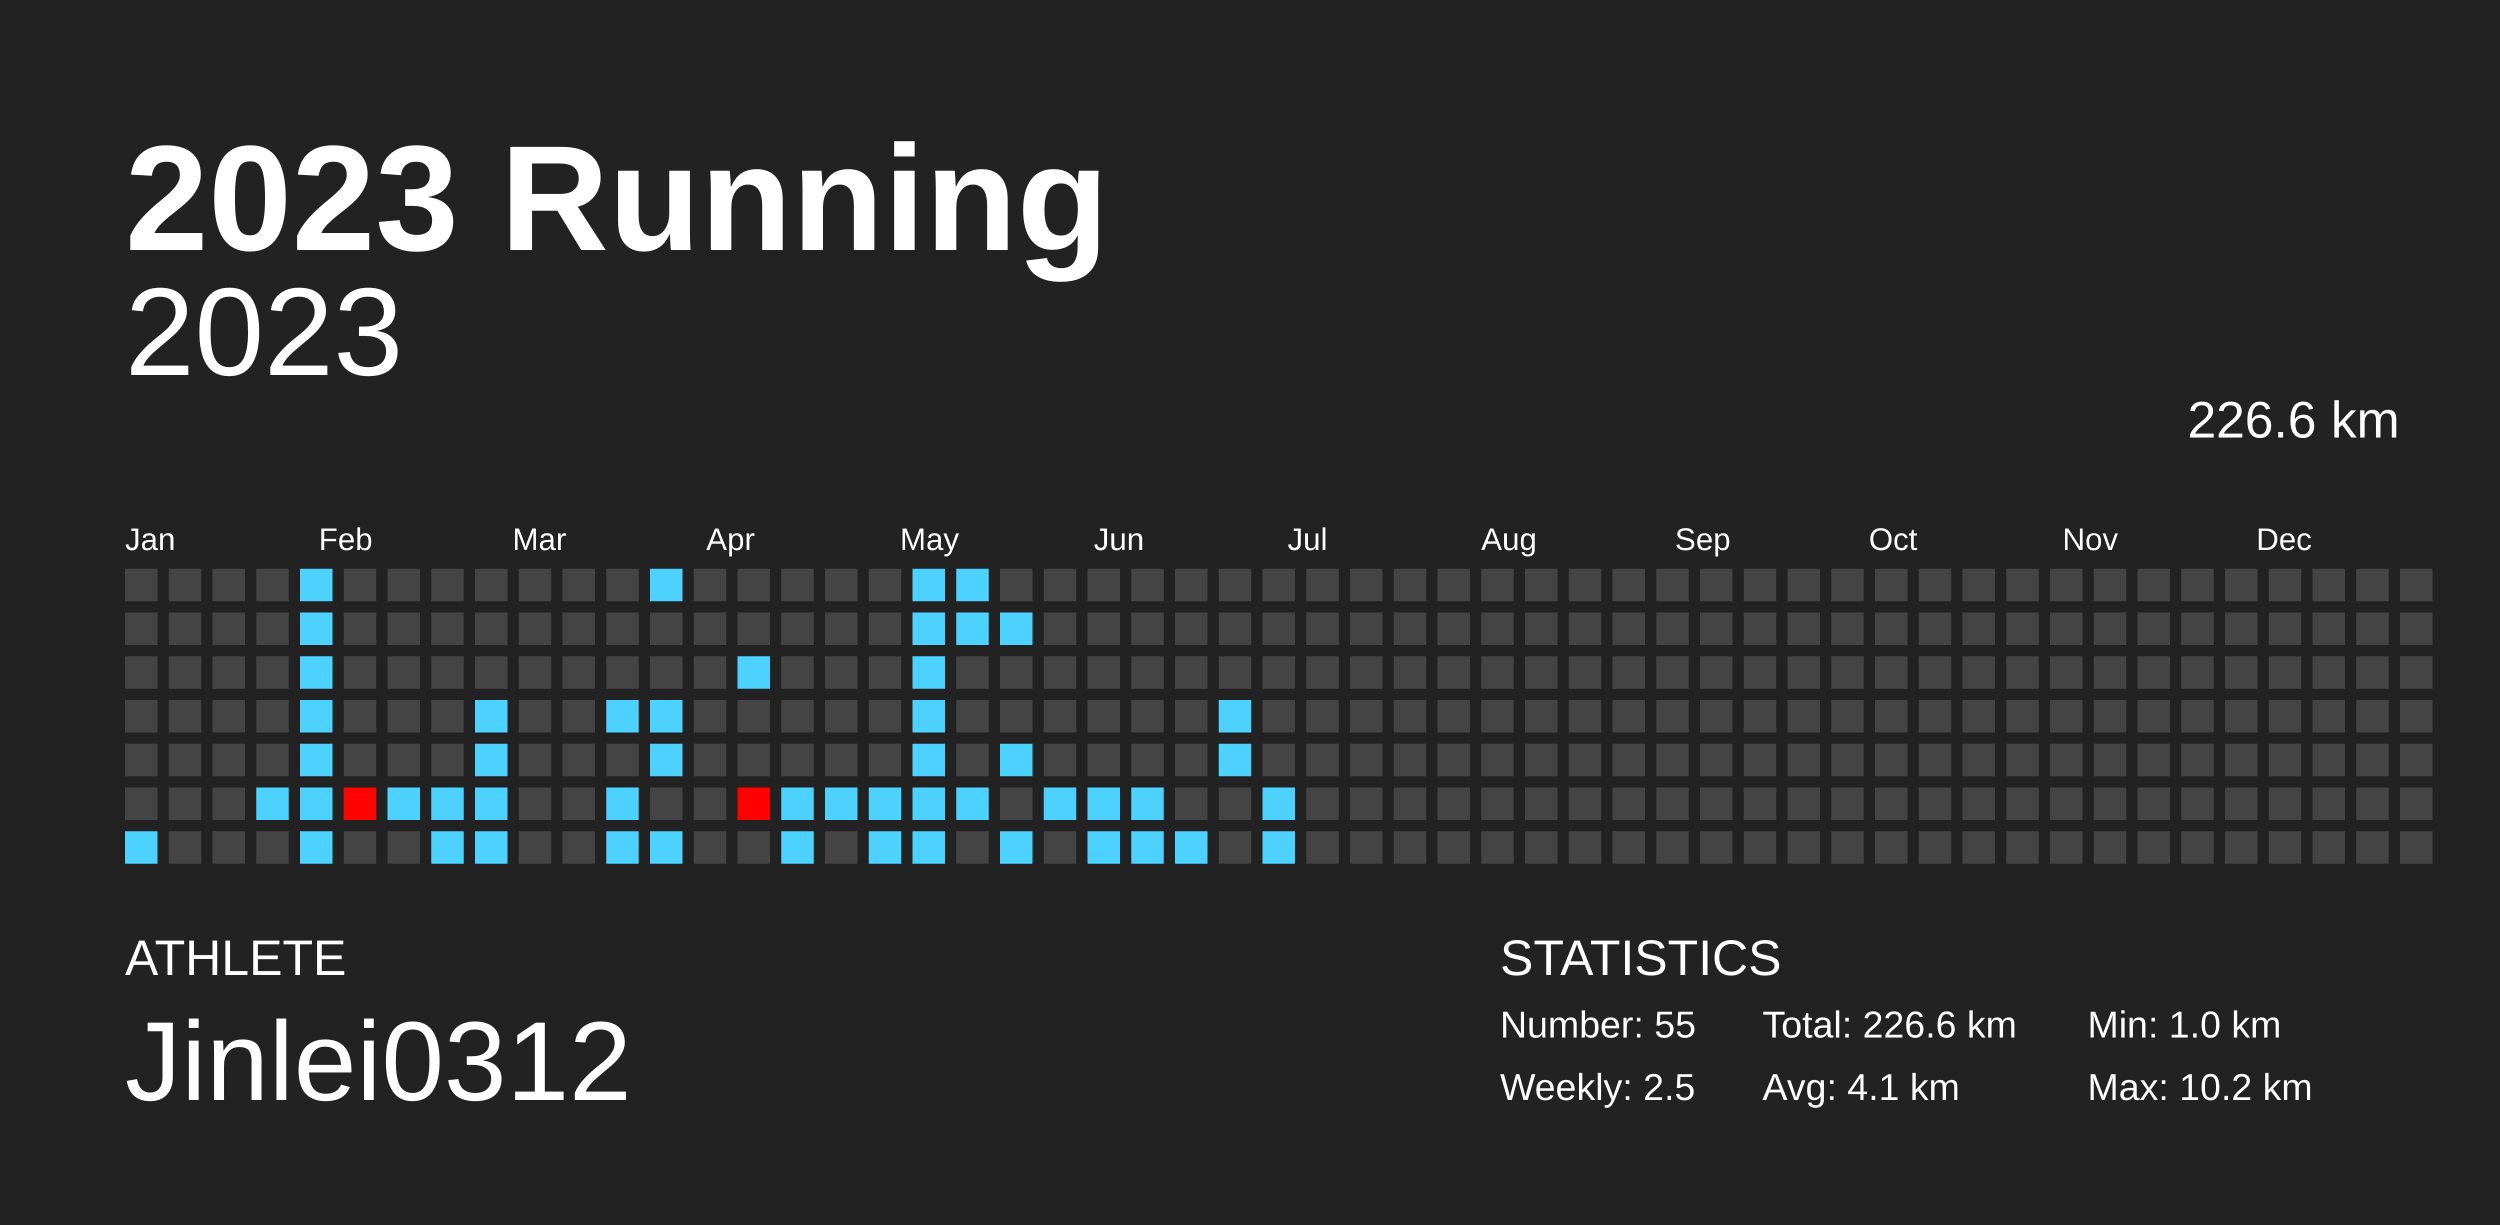
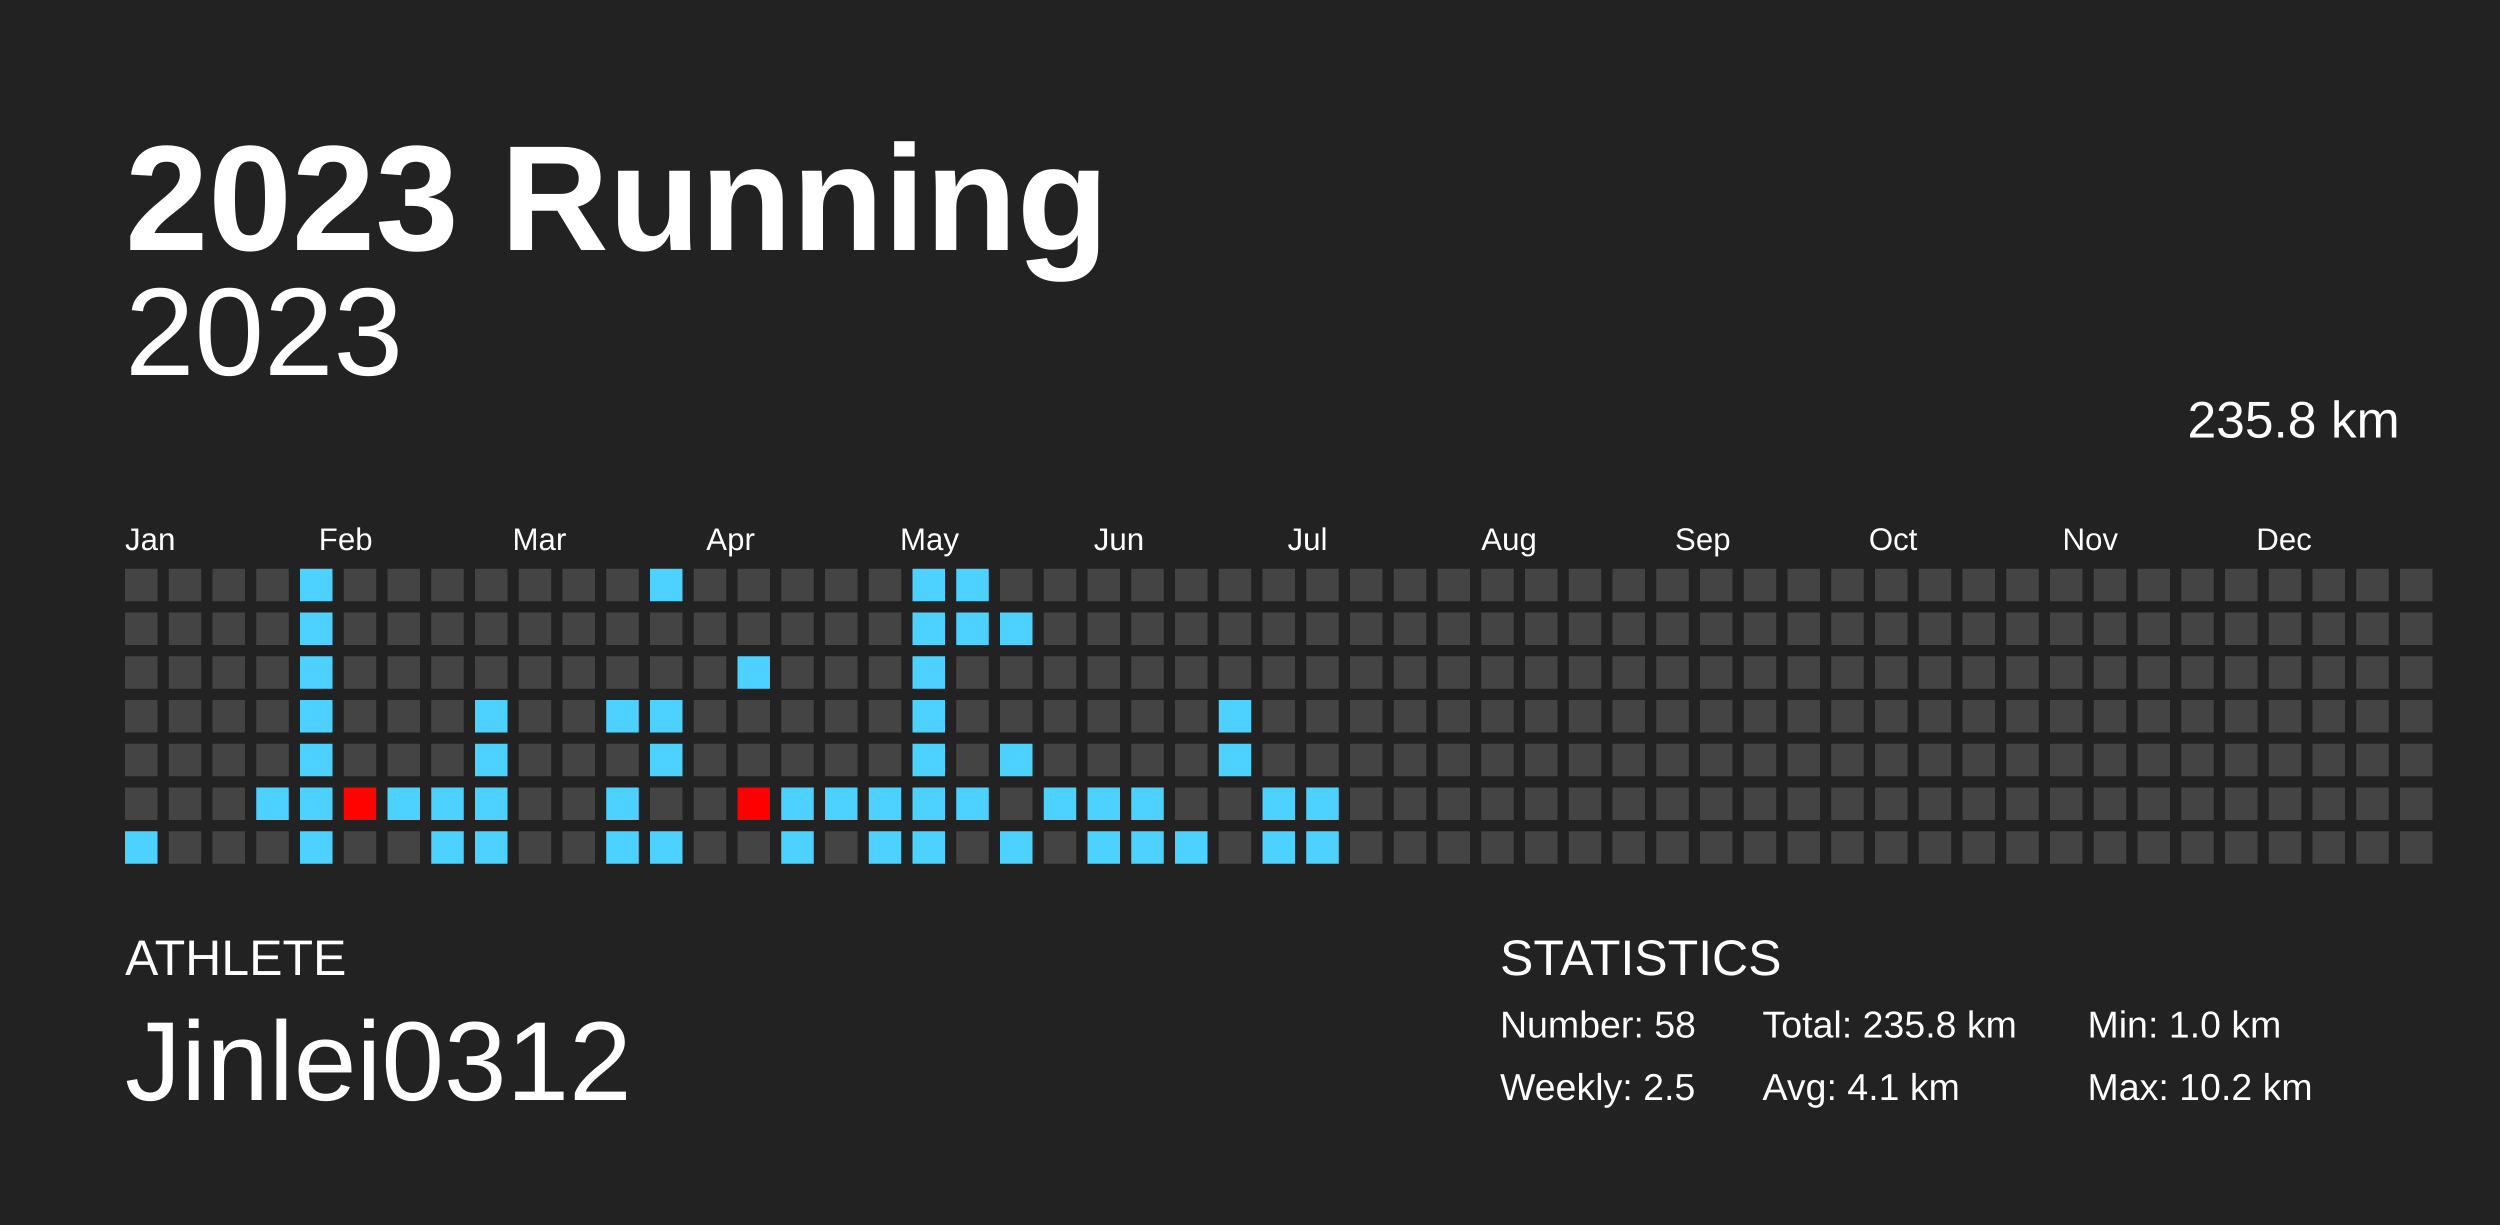
<svg xmlns="http://www.w3.org/2000/svg" baseProfile="full" height="98mm" version="1.1" viewBox="0,0,200,98" width="200mm">
  <defs />
  <rect fill="#222222" height="98" width="200" x="0" y="0" />
  <text fill="#FFFFFF" style="font-size:12px; font-family:Arial; font-weight:bold;" x="10" y="20">2023 Running</text>
  <text fill="#FFFFFF" style="font-size:4px; font-family:Arial" x="10" y="78">ATHLETE</text>
  <text fill="#FFFFFF" style="font-size:9px; font-family:Arial" x="10" y="88">Jinlei0312</text>
  <text fill="#FFFFFF" style="font-size:4px; font-family:Arial" x="120" y="78">STATISTICS</text>
-   <text fill="#FFFFFF" style="font-size:3px; font-family:Arial" x="120" y="83">Number: 55</text>
+   <text fill="#FFFFFF" style="font-size:3px; font-family:Arial" x="120" y="83">Number: 58</text>
  <text fill="#FFFFFF" style="font-size:3px; font-family:Arial" x="120" y="88">Weekly: 2.5</text>
-   <text fill="#FFFFFF" style="font-size:3px; font-family:Arial" x="141" y="83">Total: 226.6 km</text>
+   <text fill="#FFFFFF" style="font-size:3px; font-family:Arial" x="141" y="83">Total: 235.8 km</text>
  <text fill="#FFFFFF" style="font-size:3px; font-family:Arial" x="141" y="88">Avg: 4.1 km</text>
  <text fill="#FFFFFF" style="font-size:3px; font-family:Arial" x="167" y="83">Min: 1.0 km</text>
  <text fill="#FFFFFF" style="font-size:3px; font-family:Arial" x="167" y="88">Max: 10.2 km</text>
  <text alignment-baseline="hanging" fill="#FFFFFF" style="font-size:10.0px; font-family:Arial;" x="10" y="30">2023</text>
-   <text alignment-baseline="hanging" fill="#FFFFFF" style="font-size:4.125px; font-family:Arial;" x="175" y="35">226.6 km</text>
+   <text alignment-baseline="hanging" fill="#FFFFFF" style="font-size:4.125px; font-family:Arial;" x="175" y="35">235.8 km</text>
  <text fill="#FFFFFF" style="font-size:2.5px; font-family:Arial" x="10.0" y="44">Jan</text>
  <text fill="#FFFFFF" style="font-size:2.5px; font-family:Arial" x="25.5" y="44">Feb</text>
  <text fill="#FFFFFF" style="font-size:2.5px; font-family:Arial" x="41.0" y="44">Mar</text>
  <text fill="#FFFFFF" style="font-size:2.5px; font-family:Arial" x="56.5" y="44">Apr</text>
  <text fill="#FFFFFF" style="font-size:2.5px; font-family:Arial" x="72.0" y="44">May</text>
  <text fill="#FFFFFF" style="font-size:2.5px; font-family:Arial" x="87.5" y="44">Jun</text>
  <text fill="#FFFFFF" style="font-size:2.5px; font-family:Arial" x="103.0" y="44">Jul</text>
  <text fill="#FFFFFF" style="font-size:2.5px; font-family:Arial" x="118.5" y="44">Aug</text>
  <text fill="#FFFFFF" style="font-size:2.5px; font-family:Arial" x="134.0" y="44">Sep</text>
  <text fill="#FFFFFF" style="font-size:2.5px; font-family:Arial" x="149.5" y="44">Oct</text>
  <text fill="#FFFFFF" style="font-size:2.5px; font-family:Arial" x="165.0" y="44">Nov</text>
  <text fill="#FFFFFF" style="font-size:2.5px; font-family:Arial" x="180.5" y="44">Dec</text>
  <rect fill="#444444" height="2.6" width="2.6" x="10.0" y="45.5" />
  <rect fill="#444444" height="2.6" width="2.6" x="10.0" y="49.0" />
  <rect fill="#444444" height="2.6" width="2.6" x="10.0" y="52.5" />
  <rect fill="#444444" height="2.6" width="2.6" x="10.0" y="56.0" />
  <rect fill="#444444" height="2.6" width="2.6" x="10.0" y="59.5" />
  <rect fill="#444444" height="2.6" width="2.6" x="10.0" y="63.0" />
  <rect fill="#4dd2ff" height="2.6" width="2.6" x="10.0" y="66.5" />
  <rect fill="#444444" height="2.6" width="2.6" x="13.5" y="45.5" />
  <rect fill="#444444" height="2.6" width="2.6" x="13.5" y="49.0" />
  <rect fill="#444444" height="2.6" width="2.6" x="13.5" y="52.5" />
  <rect fill="#444444" height="2.6" width="2.6" x="13.5" y="56.0" />
  <rect fill="#444444" height="2.6" width="2.6" x="13.5" y="59.5" />
  <rect fill="#444444" height="2.6" width="2.6" x="13.5" y="63.0" />
  <rect fill="#444444" height="2.6" width="2.6" x="13.5" y="66.5" />
  <rect fill="#444444" height="2.6" width="2.6" x="17.0" y="45.5" />
  <rect fill="#444444" height="2.6" width="2.6" x="17.0" y="49.0" />
  <rect fill="#444444" height="2.6" width="2.6" x="17.0" y="52.5" />
  <rect fill="#444444" height="2.6" width="2.6" x="17.0" y="56.0" />
  <rect fill="#444444" height="2.6" width="2.6" x="17.0" y="59.5" />
  <rect fill="#444444" height="2.6" width="2.6" x="17.0" y="63.0" />
  <rect fill="#444444" height="2.6" width="2.6" x="17.0" y="66.5" />
  <rect fill="#444444" height="2.6" width="2.6" x="20.5" y="45.5" />
  <rect fill="#444444" height="2.6" width="2.6" x="20.5" y="49.0" />
  <rect fill="#444444" height="2.6" width="2.6" x="20.5" y="52.5" />
  <rect fill="#444444" height="2.6" width="2.6" x="20.5" y="56.0" />
  <rect fill="#444444" height="2.6" width="2.6" x="20.5" y="59.5" />
  <rect fill="#4dd2ff" height="2.6" width="2.6" x="20.5" y="63.0" />
  <rect fill="#444444" height="2.6" width="2.6" x="20.5" y="66.5" />
  <rect fill="#4dd2ff" height="2.6" width="2.6" x="24.0" y="45.5" />
  <rect fill="#4dd2ff" height="2.6" width="2.6" x="24.0" y="49.0" />
  <rect fill="#4dd2ff" height="2.6" width="2.6" x="24.0" y="52.5" />
  <rect fill="#4dd2ff" height="2.6" width="2.6" x="24.0" y="56.0" />
  <rect fill="#4dd2ff" height="2.6" width="2.6" x="24.0" y="59.5" />
  <rect fill="#4dd2ff" height="2.6" width="2.6" x="24.0" y="63.0" />
  <rect fill="#4dd2ff" height="2.6" width="2.6" x="24.0" y="66.5" />
  <rect fill="#444444" height="2.6" width="2.6" x="27.5" y="45.5" />
  <rect fill="#444444" height="2.6" width="2.6" x="27.5" y="49.0" />
  <rect fill="#444444" height="2.6" width="2.6" x="27.5" y="52.5" />
  <rect fill="#444444" height="2.6" width="2.6" x="27.5" y="56.0" />
  <rect fill="#444444" height="2.6" width="2.6" x="27.5" y="59.5" />
  <rect fill="#ff0300" height="2.6" width="2.6" x="27.5" y="63.0" />
  <rect fill="#444444" height="2.6" width="2.6" x="27.5" y="66.5" />
  <rect fill="#444444" height="2.6" width="2.6" x="31.0" y="45.5" />
  <rect fill="#444444" height="2.6" width="2.6" x="31.0" y="49.0" />
  <rect fill="#444444" height="2.6" width="2.6" x="31.0" y="52.5" />
  <rect fill="#444444" height="2.6" width="2.6" x="31.0" y="56.0" />
  <rect fill="#444444" height="2.6" width="2.6" x="31.0" y="59.5" />
  <rect fill="#4dd2ff" height="2.6" width="2.6" x="31.0" y="63.0" />
  <rect fill="#444444" height="2.6" width="2.6" x="31.0" y="66.5" />
  <rect fill="#444444" height="2.6" width="2.6" x="34.5" y="45.5" />
  <rect fill="#444444" height="2.6" width="2.6" x="34.5" y="49.0" />
  <rect fill="#444444" height="2.6" width="2.6" x="34.5" y="52.5" />
  <rect fill="#444444" height="2.6" width="2.6" x="34.5" y="56.0" />
  <rect fill="#444444" height="2.6" width="2.6" x="34.5" y="59.5" />
  <rect fill="#4dd2ff" height="2.6" width="2.6" x="34.5" y="63.0" />
  <rect fill="#4dd2ff" height="2.6" width="2.6" x="34.5" y="66.5" />
  <rect fill="#444444" height="2.6" width="2.6" x="38.0" y="45.5" />
  <rect fill="#444444" height="2.6" width="2.6" x="38.0" y="49.0" />
  <rect fill="#444444" height="2.6" width="2.6" x="38.0" y="52.5" />
  <rect fill="#4dd2ff" height="2.6" width="2.6" x="38.0" y="56.0" />
  <rect fill="#4dd2ff" height="2.6" width="2.6" x="38.0" y="59.5" />
  <rect fill="#4dd2ff" height="2.6" width="2.6" x="38.0" y="63.0" />
  <rect fill="#4dd2ff" height="2.6" width="2.6" x="38.0" y="66.5" />
  <rect fill="#444444" height="2.6" width="2.6" x="41.5" y="45.5" />
  <rect fill="#444444" height="2.6" width="2.6" x="41.5" y="49.0" />
  <rect fill="#444444" height="2.6" width="2.6" x="41.5" y="52.5" />
  <rect fill="#444444" height="2.6" width="2.6" x="41.5" y="56.0" />
  <rect fill="#444444" height="2.6" width="2.6" x="41.5" y="59.5" />
  <rect fill="#444444" height="2.6" width="2.6" x="41.5" y="63.0" />
  <rect fill="#444444" height="2.6" width="2.6" x="41.5" y="66.5" />
  <rect fill="#444444" height="2.6" width="2.6" x="45.0" y="45.5" />
  <rect fill="#444444" height="2.6" width="2.6" x="45.0" y="49.0" />
  <rect fill="#444444" height="2.6" width="2.6" x="45.0" y="52.5" />
  <rect fill="#444444" height="2.6" width="2.6" x="45.0" y="56.0" />
  <rect fill="#444444" height="2.6" width="2.6" x="45.0" y="59.5" />
  <rect fill="#444444" height="2.6" width="2.6" x="45.0" y="63.0" />
  <rect fill="#444444" height="2.6" width="2.6" x="45.0" y="66.5" />
  <rect fill="#444444" height="2.6" width="2.6" x="48.5" y="45.5" />
  <rect fill="#444444" height="2.6" width="2.6" x="48.5" y="49.0" />
  <rect fill="#444444" height="2.6" width="2.6" x="48.5" y="52.5" />
  <rect fill="#4dd2ff" height="2.6" width="2.6" x="48.5" y="56.0" />
  <rect fill="#444444" height="2.6" width="2.6" x="48.5" y="59.5" />
  <rect fill="#4dd2ff" height="2.6" width="2.6" x="48.5" y="63.0" />
  <rect fill="#4dd2ff" height="2.6" width="2.6" x="48.5" y="66.5" />
  <rect fill="#4dd2ff" height="2.6" width="2.6" x="52.0" y="45.5" />
  <rect fill="#444444" height="2.6" width="2.6" x="52.0" y="49.0" />
  <rect fill="#444444" height="2.6" width="2.6" x="52.0" y="52.5" />
  <rect fill="#4dd2ff" height="2.6" width="2.6" x="52.0" y="56.0" />
  <rect fill="#4dd2ff" height="2.6" width="2.6" x="52.0" y="59.5" />
  <rect fill="#444444" height="2.6" width="2.6" x="52.0" y="63.0" />
  <rect fill="#4dd2ff" height="2.6" width="2.6" x="52.0" y="66.5" />
  <rect fill="#444444" height="2.6" width="2.6" x="55.5" y="45.5" />
  <rect fill="#444444" height="2.6" width="2.6" x="55.5" y="49.0" />
  <rect fill="#444444" height="2.6" width="2.6" x="55.5" y="52.5" />
  <rect fill="#444444" height="2.6" width="2.6" x="55.5" y="56.0" />
  <rect fill="#444444" height="2.6" width="2.6" x="55.5" y="59.5" />
  <rect fill="#444444" height="2.6" width="2.6" x="55.5" y="63.0" />
  <rect fill="#444444" height="2.6" width="2.6" x="55.5" y="66.5" />
  <rect fill="#444444" height="2.6" width="2.6" x="59.0" y="45.5" />
  <rect fill="#444444" height="2.6" width="2.6" x="59.0" y="49.0" />
  <rect fill="#4dd2ff" height="2.6" width="2.6" x="59.0" y="52.5" />
  <rect fill="#444444" height="2.6" width="2.6" x="59.0" y="56.0" />
  <rect fill="#444444" height="2.6" width="2.6" x="59.0" y="59.5" />
  <rect fill="#ff0000" height="2.6" width="2.6" x="59.0" y="63.0" />
  <rect fill="#444444" height="2.6" width="2.6" x="59.0" y="66.5" />
  <rect fill="#444444" height="2.6" width="2.6" x="62.5" y="45.5" />
  <rect fill="#444444" height="2.6" width="2.6" x="62.5" y="49.0" />
  <rect fill="#444444" height="2.6" width="2.6" x="62.5" y="52.5" />
  <rect fill="#444444" height="2.6" width="2.6" x="62.5" y="56.0" />
  <rect fill="#444444" height="2.6" width="2.6" x="62.5" y="59.5" />
  <rect fill="#4dd2ff" height="2.6" width="2.6" x="62.5" y="63.0" />
  <rect fill="#4dd2ff" height="2.6" width="2.6" x="62.5" y="66.5" />
  <rect fill="#444444" height="2.6" width="2.6" x="66.0" y="45.5" />
  <rect fill="#444444" height="2.6" width="2.6" x="66.0" y="49.0" />
  <rect fill="#444444" height="2.6" width="2.6" x="66.0" y="52.5" />
  <rect fill="#444444" height="2.6" width="2.6" x="66.0" y="56.0" />
  <rect fill="#444444" height="2.6" width="2.6" x="66.0" y="59.5" />
  <rect fill="#4dd2ff" height="2.6" width="2.6" x="66.0" y="63.0" />
  <rect fill="#444444" height="2.6" width="2.6" x="66.0" y="66.5" />
  <rect fill="#444444" height="2.6" width="2.6" x="69.5" y="45.5" />
  <rect fill="#444444" height="2.6" width="2.6" x="69.5" y="49.0" />
  <rect fill="#444444" height="2.6" width="2.6" x="69.5" y="52.5" />
  <rect fill="#444444" height="2.6" width="2.6" x="69.5" y="56.0" />
  <rect fill="#444444" height="2.6" width="2.6" x="69.5" y="59.5" />
  <rect fill="#4dd2ff" height="2.6" width="2.6" x="69.5" y="63.0" />
  <rect fill="#4dd2ff" height="2.6" width="2.6" x="69.5" y="66.5" />
  <rect fill="#4dd2ff" height="2.6" width="2.6" x="73.0" y="45.5" />
  <rect fill="#4dd2ff" height="2.6" width="2.6" x="73.0" y="49.0" />
  <rect fill="#4dd2ff" height="2.6" width="2.6" x="73.0" y="52.5" />
  <rect fill="#4dd2ff" height="2.6" width="2.6" x="73.0" y="56.0" />
  <rect fill="#4dd2ff" height="2.6" width="2.6" x="73.0" y="59.5" />
  <rect fill="#4dd2ff" height="2.6" width="2.6" x="73.0" y="63.0" />
  <rect fill="#4dd2ff" height="2.6" width="2.6" x="73.0" y="66.5" />
  <rect fill="#4dd2ff" height="2.6" width="2.6" x="76.5" y="45.5" />
  <rect fill="#4dd2ff" height="2.6" width="2.6" x="76.5" y="49.0" />
  <rect fill="#444444" height="2.6" width="2.6" x="76.5" y="52.5" />
  <rect fill="#444444" height="2.6" width="2.6" x="76.5" y="56.0" />
  <rect fill="#444444" height="2.6" width="2.6" x="76.5" y="59.5" />
  <rect fill="#4dd2ff" height="2.6" width="2.6" x="76.5" y="63.0" />
  <rect fill="#444444" height="2.6" width="2.6" x="76.5" y="66.5" />
  <rect fill="#444444" height="2.6" width="2.6" x="80.0" y="45.5" />
  <rect fill="#4dd2ff" height="2.6" width="2.6" x="80.0" y="49.0" />
  <rect fill="#444444" height="2.6" width="2.6" x="80.0" y="52.5" />
  <rect fill="#444444" height="2.6" width="2.6" x="80.0" y="56.0" />
  <rect fill="#4dd2ff" height="2.6" width="2.6" x="80.0" y="59.5" />
  <rect fill="#444444" height="2.6" width="2.6" x="80.0" y="63.0" />
  <rect fill="#4dd2ff" height="2.6" width="2.6" x="80.0" y="66.5" />
  <rect fill="#444444" height="2.6" width="2.6" x="83.5" y="45.5" />
  <rect fill="#444444" height="2.6" width="2.6" x="83.5" y="49.0" />
  <rect fill="#444444" height="2.6" width="2.6" x="83.5" y="52.5" />
  <rect fill="#444444" height="2.6" width="2.6" x="83.5" y="56.0" />
  <rect fill="#444444" height="2.6" width="2.6" x="83.5" y="59.5" />
  <rect fill="#4dd2ff" height="2.6" width="2.6" x="83.5" y="63.0" />
  <rect fill="#444444" height="2.6" width="2.6" x="83.5" y="66.5" />
  <rect fill="#444444" height="2.6" width="2.6" x="87.0" y="45.5" />
  <rect fill="#444444" height="2.6" width="2.6" x="87.0" y="49.0" />
  <rect fill="#444444" height="2.6" width="2.6" x="87.0" y="52.5" />
  <rect fill="#444444" height="2.6" width="2.6" x="87.0" y="56.0" />
  <rect fill="#444444" height="2.6" width="2.6" x="87.0" y="59.5" />
  <rect fill="#4dd2ff" height="2.6" width="2.6" x="87.0" y="63.0" />
  <rect fill="#4dd2ff" height="2.6" width="2.6" x="87.0" y="66.5" />
  <rect fill="#444444" height="2.6" width="2.6" x="90.5" y="45.5" />
  <rect fill="#444444" height="2.6" width="2.6" x="90.5" y="49.0" />
  <rect fill="#444444" height="2.6" width="2.6" x="90.5" y="52.5" />
  <rect fill="#444444" height="2.6" width="2.6" x="90.5" y="56.0" />
  <rect fill="#444444" height="2.6" width="2.6" x="90.5" y="59.5" />
  <rect fill="#4dd2ff" height="2.6" width="2.6" x="90.5" y="63.0" />
  <rect fill="#4dd2ff" height="2.6" width="2.6" x="90.5" y="66.5" />
  <rect fill="#444444" height="2.6" width="2.6" x="94.0" y="45.5" />
  <rect fill="#444444" height="2.6" width="2.6" x="94.0" y="49.0" />
  <rect fill="#444444" height="2.6" width="2.6" x="94.0" y="52.5" />
  <rect fill="#444444" height="2.6" width="2.6" x="94.0" y="56.0" />
  <rect fill="#444444" height="2.6" width="2.6" x="94.0" y="59.5" />
  <rect fill="#444444" height="2.6" width="2.6" x="94.0" y="63.0" />
  <rect fill="#4dd2ff" height="2.6" width="2.6" x="94.0" y="66.5" />
  <rect fill="#444444" height="2.6" width="2.6" x="97.5" y="45.5" />
  <rect fill="#444444" height="2.6" width="2.6" x="97.5" y="49.0" />
  <rect fill="#444444" height="2.6" width="2.6" x="97.5" y="52.5" />
  <rect fill="#4dd2ff" height="2.6" width="2.6" x="97.5" y="56.0" />
  <rect fill="#4dd2ff" height="2.6" width="2.6" x="97.5" y="59.5" />
  <rect fill="#444444" height="2.6" width="2.6" x="97.5" y="63.0" />
  <rect fill="#444444" height="2.6" width="2.6" x="97.5" y="66.5" />
  <rect fill="#444444" height="2.6" width="2.6" x="101.0" y="45.5" />
  <rect fill="#444444" height="2.6" width="2.6" x="101.0" y="49.0" />
  <rect fill="#444444" height="2.6" width="2.6" x="101.0" y="52.5" />
  <rect fill="#444444" height="2.6" width="2.6" x="101.0" y="56.0" />
  <rect fill="#444444" height="2.6" width="2.6" x="101.0" y="59.5" />
  <rect fill="#4dd2ff" height="2.6" width="2.6" x="101.0" y="63.0" />
  <rect fill="#4dd2ff" height="2.6" width="2.6" x="101.0" y="66.5" />
  <rect fill="#444444" height="2.6" width="2.6" x="104.5" y="45.5" />
  <rect fill="#444444" height="2.6" width="2.6" x="104.5" y="49.0" />
  <rect fill="#444444" height="2.6" width="2.6" x="104.5" y="52.5" />
  <rect fill="#444444" height="2.6" width="2.6" x="104.5" y="56.0" />
  <rect fill="#444444" height="2.6" width="2.6" x="104.5" y="59.5" />
-   <rect fill="#444444" height="2.6" width="2.6" x="104.5" y="63.0" />
-   <rect fill="#444444" height="2.6" width="2.6" x="104.5" y="66.5" />
+   <rect fill="#4dd2ff" height="2.6" width="2.6" x="104.5" y="63.0" />
+   <rect fill="#4dd2ff" height="2.6" width="2.6" x="104.5" y="66.5" />
  <rect fill="#444444" height="2.6" width="2.6" x="108.0" y="45.5" />
  <rect fill="#444444" height="2.6" width="2.6" x="108.0" y="49.0" />
  <rect fill="#444444" height="2.6" width="2.6" x="108.0" y="52.5" />
  <rect fill="#444444" height="2.6" width="2.6" x="108.0" y="56.0" />
  <rect fill="#444444" height="2.6" width="2.6" x="108.0" y="59.5" />
  <rect fill="#444444" height="2.6" width="2.6" x="108.0" y="63.0" />
  <rect fill="#444444" height="2.6" width="2.6" x="108.0" y="66.5" />
  <rect fill="#444444" height="2.6" width="2.6" x="111.5" y="45.5" />
  <rect fill="#444444" height="2.6" width="2.6" x="111.5" y="49.0" />
  <rect fill="#444444" height="2.6" width="2.6" x="111.5" y="52.5" />
  <rect fill="#444444" height="2.6" width="2.6" x="111.5" y="56.0" />
  <rect fill="#444444" height="2.6" width="2.6" x="111.5" y="59.5" />
  <rect fill="#444444" height="2.6" width="2.6" x="111.5" y="63.0" />
  <rect fill="#444444" height="2.6" width="2.6" x="111.5" y="66.5" />
  <rect fill="#444444" height="2.6" width="2.6" x="115.0" y="45.5" />
  <rect fill="#444444" height="2.6" width="2.6" x="115.0" y="49.0" />
  <rect fill="#444444" height="2.6" width="2.6" x="115.0" y="52.5" />
  <rect fill="#444444" height="2.6" width="2.6" x="115.0" y="56.0" />
  <rect fill="#444444" height="2.6" width="2.6" x="115.0" y="59.5" />
  <rect fill="#444444" height="2.6" width="2.6" x="115.0" y="63.0" />
  <rect fill="#444444" height="2.6" width="2.6" x="115.0" y="66.5" />
  <rect fill="#444444" height="2.6" width="2.6" x="118.5" y="45.5" />
  <rect fill="#444444" height="2.6" width="2.6" x="118.5" y="49.0" />
  <rect fill="#444444" height="2.6" width="2.6" x="118.5" y="52.5" />
  <rect fill="#444444" height="2.6" width="2.6" x="118.5" y="56.0" />
  <rect fill="#444444" height="2.6" width="2.6" x="118.5" y="59.5" />
  <rect fill="#444444" height="2.6" width="2.6" x="118.5" y="63.0" />
  <rect fill="#444444" height="2.6" width="2.6" x="118.5" y="66.5" />
  <rect fill="#444444" height="2.6" width="2.6" x="122.0" y="45.5" />
  <rect fill="#444444" height="2.6" width="2.6" x="122.0" y="49.0" />
  <rect fill="#444444" height="2.6" width="2.6" x="122.0" y="52.5" />
  <rect fill="#444444" height="2.6" width="2.6" x="122.0" y="56.0" />
  <rect fill="#444444" height="2.6" width="2.6" x="122.0" y="59.5" />
  <rect fill="#444444" height="2.6" width="2.6" x="122.0" y="63.0" />
  <rect fill="#444444" height="2.6" width="2.6" x="122.0" y="66.5" />
  <rect fill="#444444" height="2.6" width="2.6" x="125.5" y="45.5" />
  <rect fill="#444444" height="2.6" width="2.6" x="125.5" y="49.0" />
  <rect fill="#444444" height="2.6" width="2.6" x="125.5" y="52.5" />
  <rect fill="#444444" height="2.6" width="2.6" x="125.5" y="56.0" />
  <rect fill="#444444" height="2.6" width="2.6" x="125.5" y="59.5" />
  <rect fill="#444444" height="2.6" width="2.6" x="125.5" y="63.0" />
  <rect fill="#444444" height="2.6" width="2.6" x="125.5" y="66.5" />
  <rect fill="#444444" height="2.6" width="2.6" x="129.0" y="45.5" />
  <rect fill="#444444" height="2.6" width="2.6" x="129.0" y="49.0" />
  <rect fill="#444444" height="2.6" width="2.6" x="129.0" y="52.5" />
  <rect fill="#444444" height="2.6" width="2.6" x="129.0" y="56.0" />
  <rect fill="#444444" height="2.6" width="2.6" x="129.0" y="59.5" />
  <rect fill="#444444" height="2.6" width="2.6" x="129.0" y="63.0" />
  <rect fill="#444444" height="2.6" width="2.6" x="129.0" y="66.5" />
  <rect fill="#444444" height="2.6" width="2.6" x="132.5" y="45.5" />
  <rect fill="#444444" height="2.6" width="2.6" x="132.5" y="49.0" />
  <rect fill="#444444" height="2.6" width="2.6" x="132.5" y="52.5" />
  <rect fill="#444444" height="2.6" width="2.6" x="132.5" y="56.0" />
  <rect fill="#444444" height="2.6" width="2.6" x="132.5" y="59.5" />
  <rect fill="#444444" height="2.6" width="2.6" x="132.5" y="63.0" />
  <rect fill="#444444" height="2.6" width="2.6" x="132.5" y="66.5" />
  <rect fill="#444444" height="2.6" width="2.6" x="136.0" y="45.5" />
  <rect fill="#444444" height="2.6" width="2.6" x="136.0" y="49.0" />
  <rect fill="#444444" height="2.6" width="2.6" x="136.0" y="52.5" />
  <rect fill="#444444" height="2.6" width="2.6" x="136.0" y="56.0" />
  <rect fill="#444444" height="2.6" width="2.6" x="136.0" y="59.5" />
  <rect fill="#444444" height="2.6" width="2.6" x="136.0" y="63.0" />
  <rect fill="#444444" height="2.6" width="2.6" x="136.0" y="66.5" />
  <rect fill="#444444" height="2.6" width="2.6" x="139.5" y="45.5" />
  <rect fill="#444444" height="2.6" width="2.6" x="139.5" y="49.0" />
  <rect fill="#444444" height="2.6" width="2.6" x="139.5" y="52.5" />
  <rect fill="#444444" height="2.6" width="2.6" x="139.5" y="56.0" />
  <rect fill="#444444" height="2.6" width="2.6" x="139.5" y="59.5" />
  <rect fill="#444444" height="2.6" width="2.6" x="139.5" y="63.0" />
  <rect fill="#444444" height="2.6" width="2.6" x="139.5" y="66.5" />
  <rect fill="#444444" height="2.6" width="2.6" x="143.0" y="45.5" />
  <rect fill="#444444" height="2.6" width="2.6" x="143.0" y="49.0" />
  <rect fill="#444444" height="2.6" width="2.6" x="143.0" y="52.5" />
  <rect fill="#444444" height="2.6" width="2.6" x="143.0" y="56.0" />
  <rect fill="#444444" height="2.6" width="2.6" x="143.0" y="59.5" />
  <rect fill="#444444" height="2.6" width="2.6" x="143.0" y="63.0" />
  <rect fill="#444444" height="2.6" width="2.6" x="143.0" y="66.5" />
  <rect fill="#444444" height="2.6" width="2.6" x="146.5" y="45.5" />
  <rect fill="#444444" height="2.6" width="2.6" x="146.5" y="49.0" />
  <rect fill="#444444" height="2.6" width="2.6" x="146.5" y="52.5" />
  <rect fill="#444444" height="2.6" width="2.6" x="146.5" y="56.0" />
  <rect fill="#444444" height="2.6" width="2.6" x="146.5" y="59.5" />
  <rect fill="#444444" height="2.6" width="2.6" x="146.5" y="63.0" />
  <rect fill="#444444" height="2.6" width="2.6" x="146.5" y="66.5" />
  <rect fill="#444444" height="2.6" width="2.6" x="150.0" y="45.5" />
  <rect fill="#444444" height="2.6" width="2.6" x="150.0" y="49.0" />
  <rect fill="#444444" height="2.6" width="2.6" x="150.0" y="52.5" />
  <rect fill="#444444" height="2.6" width="2.6" x="150.0" y="56.0" />
  <rect fill="#444444" height="2.6" width="2.6" x="150.0" y="59.5" />
  <rect fill="#444444" height="2.6" width="2.6" x="150.0" y="63.0" />
  <rect fill="#444444" height="2.6" width="2.6" x="150.0" y="66.5" />
  <rect fill="#444444" height="2.6" width="2.6" x="153.5" y="45.5" />
  <rect fill="#444444" height="2.6" width="2.6" x="153.5" y="49.0" />
  <rect fill="#444444" height="2.6" width="2.6" x="153.5" y="52.5" />
  <rect fill="#444444" height="2.6" width="2.6" x="153.5" y="56.0" />
  <rect fill="#444444" height="2.6" width="2.6" x="153.5" y="59.5" />
  <rect fill="#444444" height="2.6" width="2.6" x="153.5" y="63.0" />
  <rect fill="#444444" height="2.6" width="2.6" x="153.5" y="66.5" />
  <rect fill="#444444" height="2.6" width="2.6" x="157.0" y="45.5" />
  <rect fill="#444444" height="2.6" width="2.6" x="157.0" y="49.0" />
  <rect fill="#444444" height="2.6" width="2.6" x="157.0" y="52.5" />
  <rect fill="#444444" height="2.6" width="2.6" x="157.0" y="56.0" />
  <rect fill="#444444" height="2.6" width="2.6" x="157.0" y="59.5" />
  <rect fill="#444444" height="2.6" width="2.6" x="157.0" y="63.0" />
  <rect fill="#444444" height="2.6" width="2.6" x="157.0" y="66.5" />
  <rect fill="#444444" height="2.6" width="2.6" x="160.5" y="45.5" />
  <rect fill="#444444" height="2.6" width="2.6" x="160.5" y="49.0" />
  <rect fill="#444444" height="2.6" width="2.6" x="160.5" y="52.5" />
  <rect fill="#444444" height="2.6" width="2.6" x="160.5" y="56.0" />
  <rect fill="#444444" height="2.6" width="2.6" x="160.5" y="59.5" />
  <rect fill="#444444" height="2.6" width="2.6" x="160.5" y="63.0" />
  <rect fill="#444444" height="2.6" width="2.6" x="160.5" y="66.5" />
  <rect fill="#444444" height="2.6" width="2.6" x="164.0" y="45.5" />
  <rect fill="#444444" height="2.6" width="2.6" x="164.0" y="49.0" />
  <rect fill="#444444" height="2.6" width="2.6" x="164.0" y="52.5" />
  <rect fill="#444444" height="2.6" width="2.6" x="164.0" y="56.0" />
  <rect fill="#444444" height="2.6" width="2.6" x="164.0" y="59.5" />
  <rect fill="#444444" height="2.6" width="2.6" x="164.0" y="63.0" />
  <rect fill="#444444" height="2.6" width="2.6" x="164.0" y="66.5" />
  <rect fill="#444444" height="2.6" width="2.6" x="167.5" y="45.5" />
  <rect fill="#444444" height="2.6" width="2.6" x="167.5" y="49.0" />
  <rect fill="#444444" height="2.6" width="2.6" x="167.5" y="52.5" />
  <rect fill="#444444" height="2.6" width="2.6" x="167.5" y="56.0" />
  <rect fill="#444444" height="2.6" width="2.6" x="167.5" y="59.5" />
  <rect fill="#444444" height="2.6" width="2.6" x="167.5" y="63.0" />
  <rect fill="#444444" height="2.6" width="2.6" x="167.5" y="66.5" />
  <rect fill="#444444" height="2.6" width="2.6" x="171.0" y="45.5" />
  <rect fill="#444444" height="2.6" width="2.6" x="171.0" y="49.0" />
  <rect fill="#444444" height="2.6" width="2.6" x="171.0" y="52.5" />
  <rect fill="#444444" height="2.6" width="2.6" x="171.0" y="56.0" />
  <rect fill="#444444" height="2.6" width="2.6" x="171.0" y="59.5" />
  <rect fill="#444444" height="2.6" width="2.6" x="171.0" y="63.0" />
  <rect fill="#444444" height="2.6" width="2.6" x="171.0" y="66.5" />
  <rect fill="#444444" height="2.6" width="2.6" x="174.5" y="45.5" />
  <rect fill="#444444" height="2.6" width="2.6" x="174.5" y="49.0" />
  <rect fill="#444444" height="2.6" width="2.6" x="174.5" y="52.5" />
  <rect fill="#444444" height="2.6" width="2.6" x="174.5" y="56.0" />
  <rect fill="#444444" height="2.6" width="2.6" x="174.5" y="59.5" />
  <rect fill="#444444" height="2.6" width="2.6" x="174.5" y="63.0" />
  <rect fill="#444444" height="2.6" width="2.6" x="174.5" y="66.5" />
  <rect fill="#444444" height="2.6" width="2.6" x="178.0" y="45.5" />
  <rect fill="#444444" height="2.6" width="2.6" x="178.0" y="49.0" />
  <rect fill="#444444" height="2.6" width="2.6" x="178.0" y="52.5" />
  <rect fill="#444444" height="2.6" width="2.6" x="178.0" y="56.0" />
  <rect fill="#444444" height="2.6" width="2.6" x="178.0" y="59.5" />
  <rect fill="#444444" height="2.6" width="2.6" x="178.0" y="63.0" />
  <rect fill="#444444" height="2.6" width="2.6" x="178.0" y="66.5" />
  <rect fill="#444444" height="2.6" width="2.6" x="181.5" y="45.5" />
  <rect fill="#444444" height="2.6" width="2.6" x="181.5" y="49.0" />
  <rect fill="#444444" height="2.6" width="2.6" x="181.5" y="52.5" />
  <rect fill="#444444" height="2.6" width="2.6" x="181.5" y="56.0" />
  <rect fill="#444444" height="2.6" width="2.6" x="181.5" y="59.5" />
  <rect fill="#444444" height="2.6" width="2.6" x="181.5" y="63.0" />
  <rect fill="#444444" height="2.6" width="2.6" x="181.5" y="66.5" />
  <rect fill="#444444" height="2.6" width="2.6" x="185.0" y="45.5" />
  <rect fill="#444444" height="2.6" width="2.6" x="185.0" y="49.0" />
  <rect fill="#444444" height="2.6" width="2.6" x="185.0" y="52.5" />
  <rect fill="#444444" height="2.6" width="2.6" x="185.0" y="56.0" />
  <rect fill="#444444" height="2.6" width="2.6" x="185.0" y="59.5" />
  <rect fill="#444444" height="2.6" width="2.6" x="185.0" y="63.0" />
  <rect fill="#444444" height="2.6" width="2.6" x="185.0" y="66.5" />
  <rect fill="#444444" height="2.6" width="2.6" x="188.5" y="45.5" />
  <rect fill="#444444" height="2.6" width="2.6" x="188.5" y="49.0" />
  <rect fill="#444444" height="2.6" width="2.6" x="188.5" y="52.5" />
  <rect fill="#444444" height="2.6" width="2.6" x="188.5" y="56.0" />
  <rect fill="#444444" height="2.6" width="2.6" x="188.5" y="59.5" />
  <rect fill="#444444" height="2.6" width="2.6" x="188.5" y="63.0" />
  <rect fill="#444444" height="2.6" width="2.6" x="188.5" y="66.5" />
  <rect fill="#444444" height="2.6" width="2.6" x="192.0" y="45.5" />
  <rect fill="#444444" height="2.6" width="2.6" x="192.0" y="49.0" />
  <rect fill="#444444" height="2.6" width="2.6" x="192.0" y="52.5" />
  <rect fill="#444444" height="2.6" width="2.6" x="192.0" y="56.0" />
  <rect fill="#444444" height="2.6" width="2.6" x="192.0" y="59.5" />
  <rect fill="#444444" height="2.6" width="2.6" x="192.0" y="63.0" />
  <rect fill="#444444" height="2.6" width="2.6" x="192.0" y="66.5" />
</svg>
